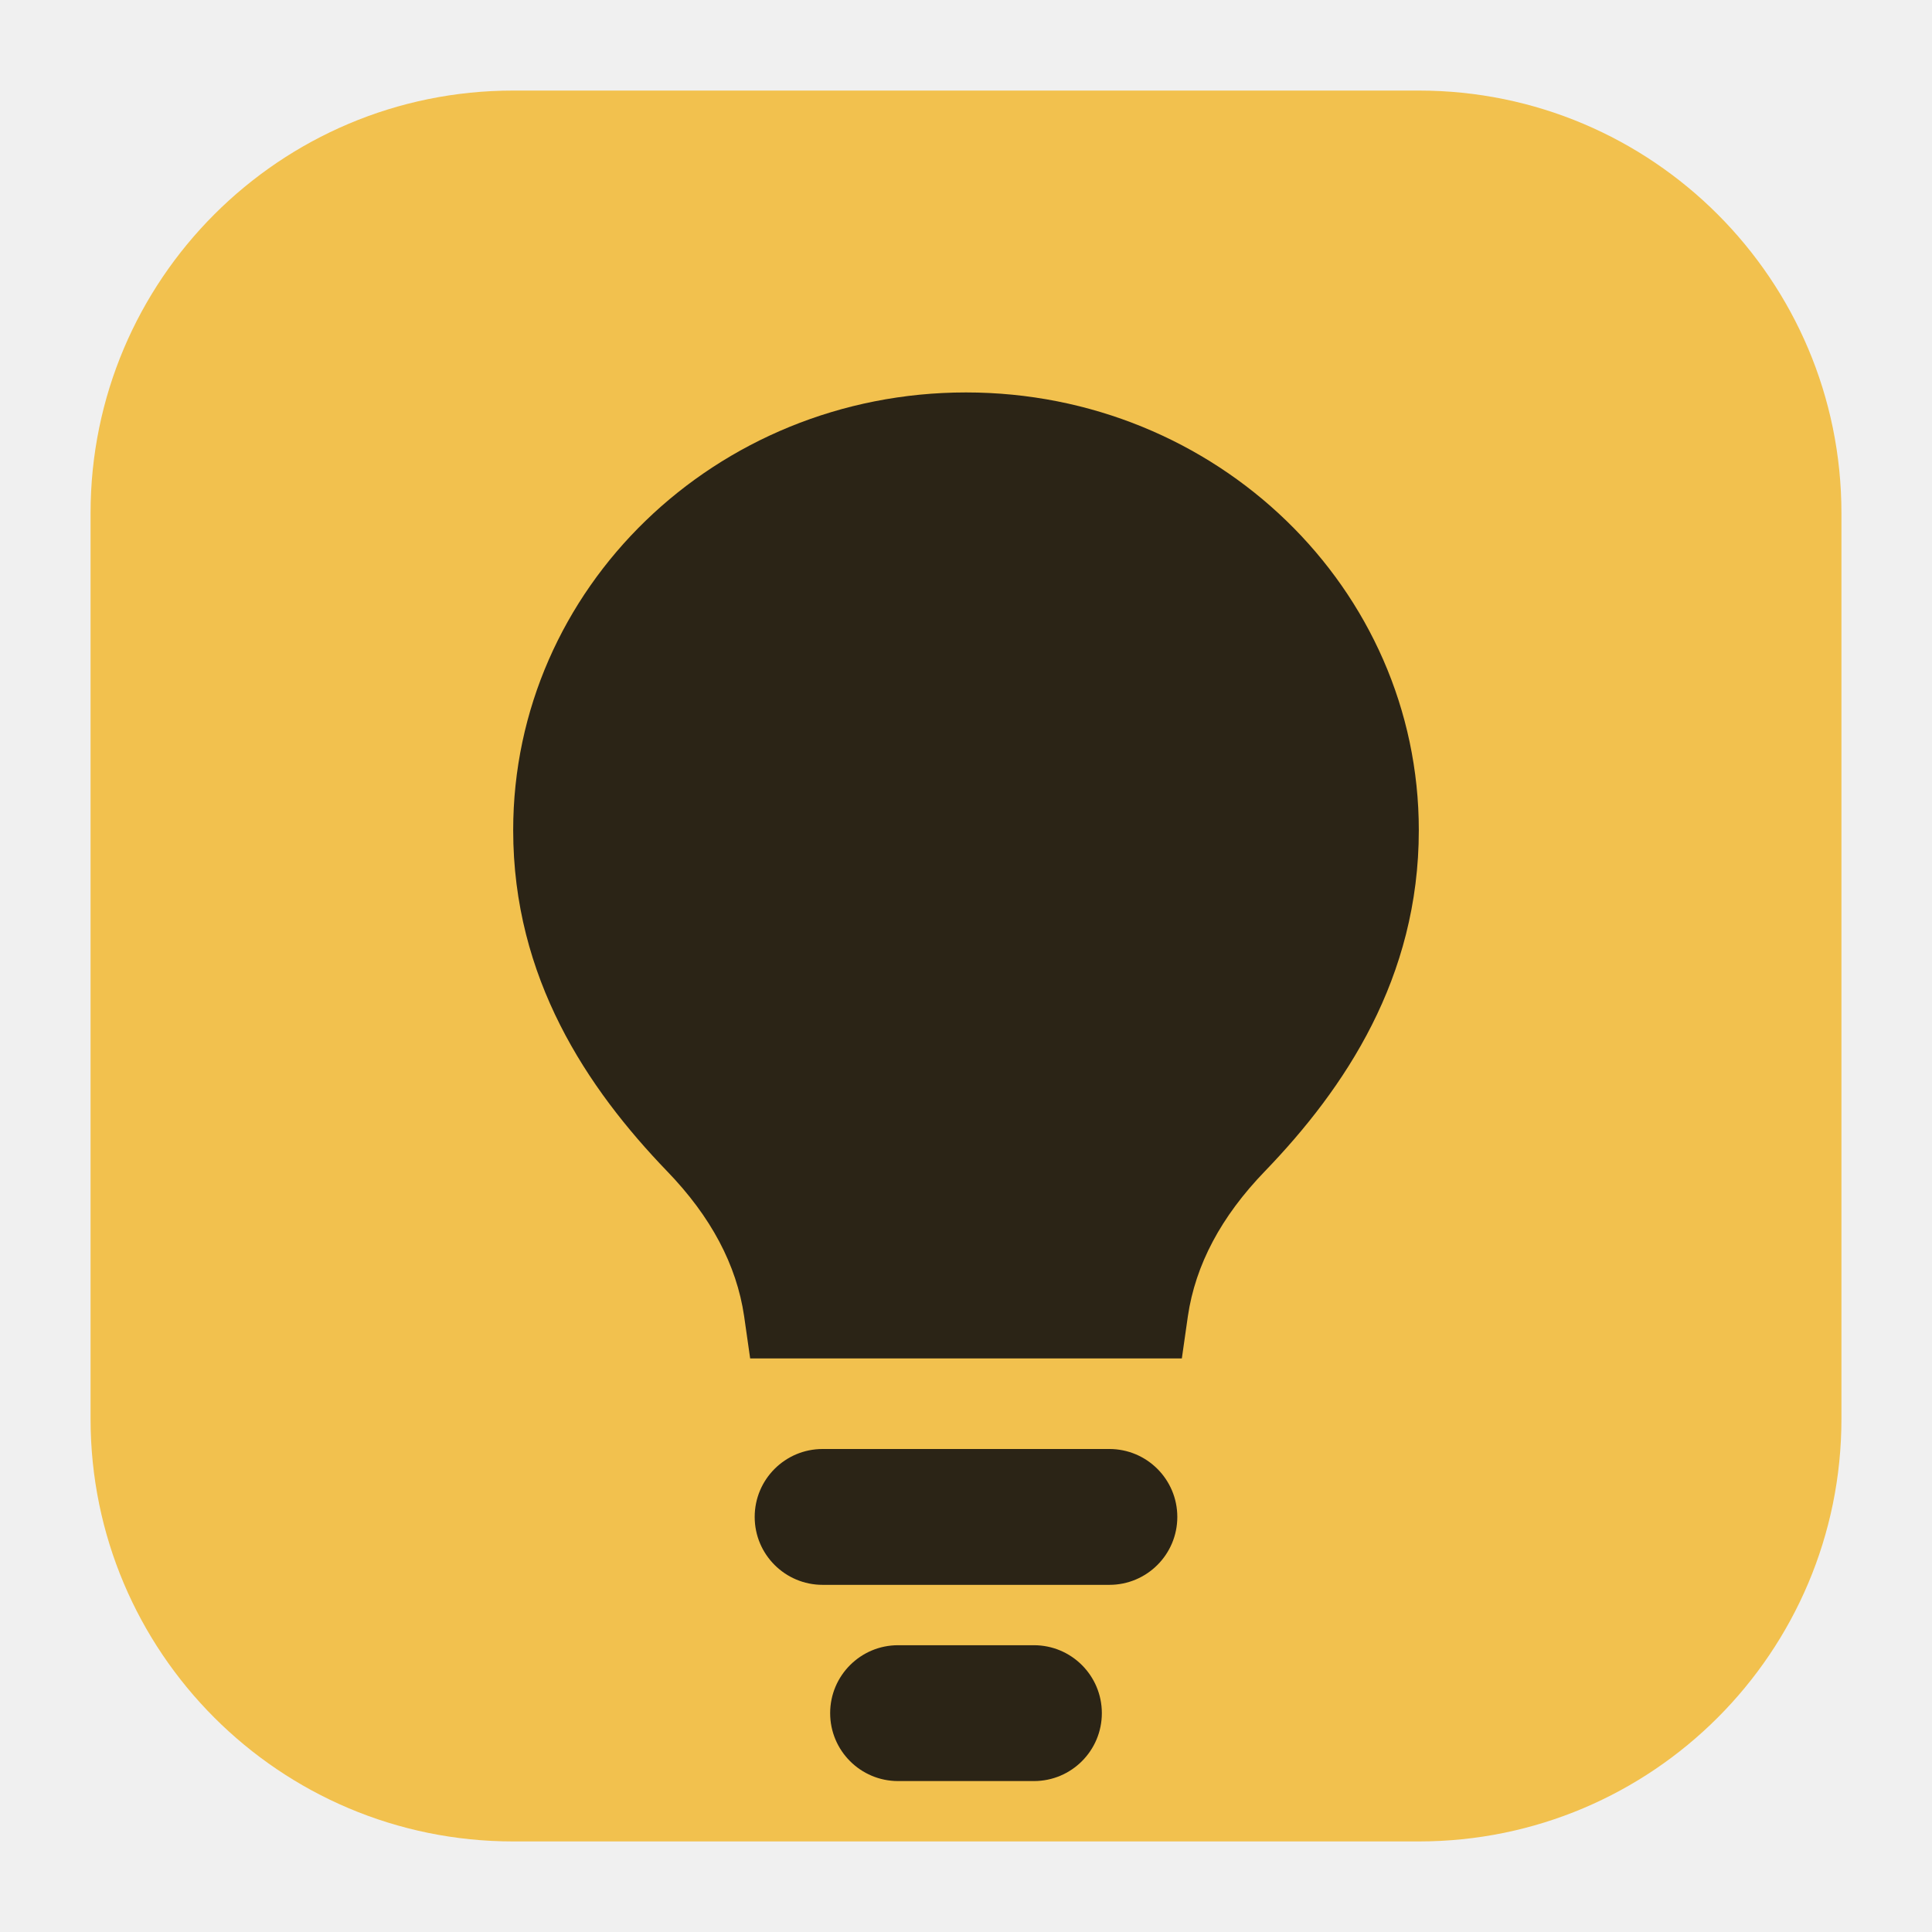
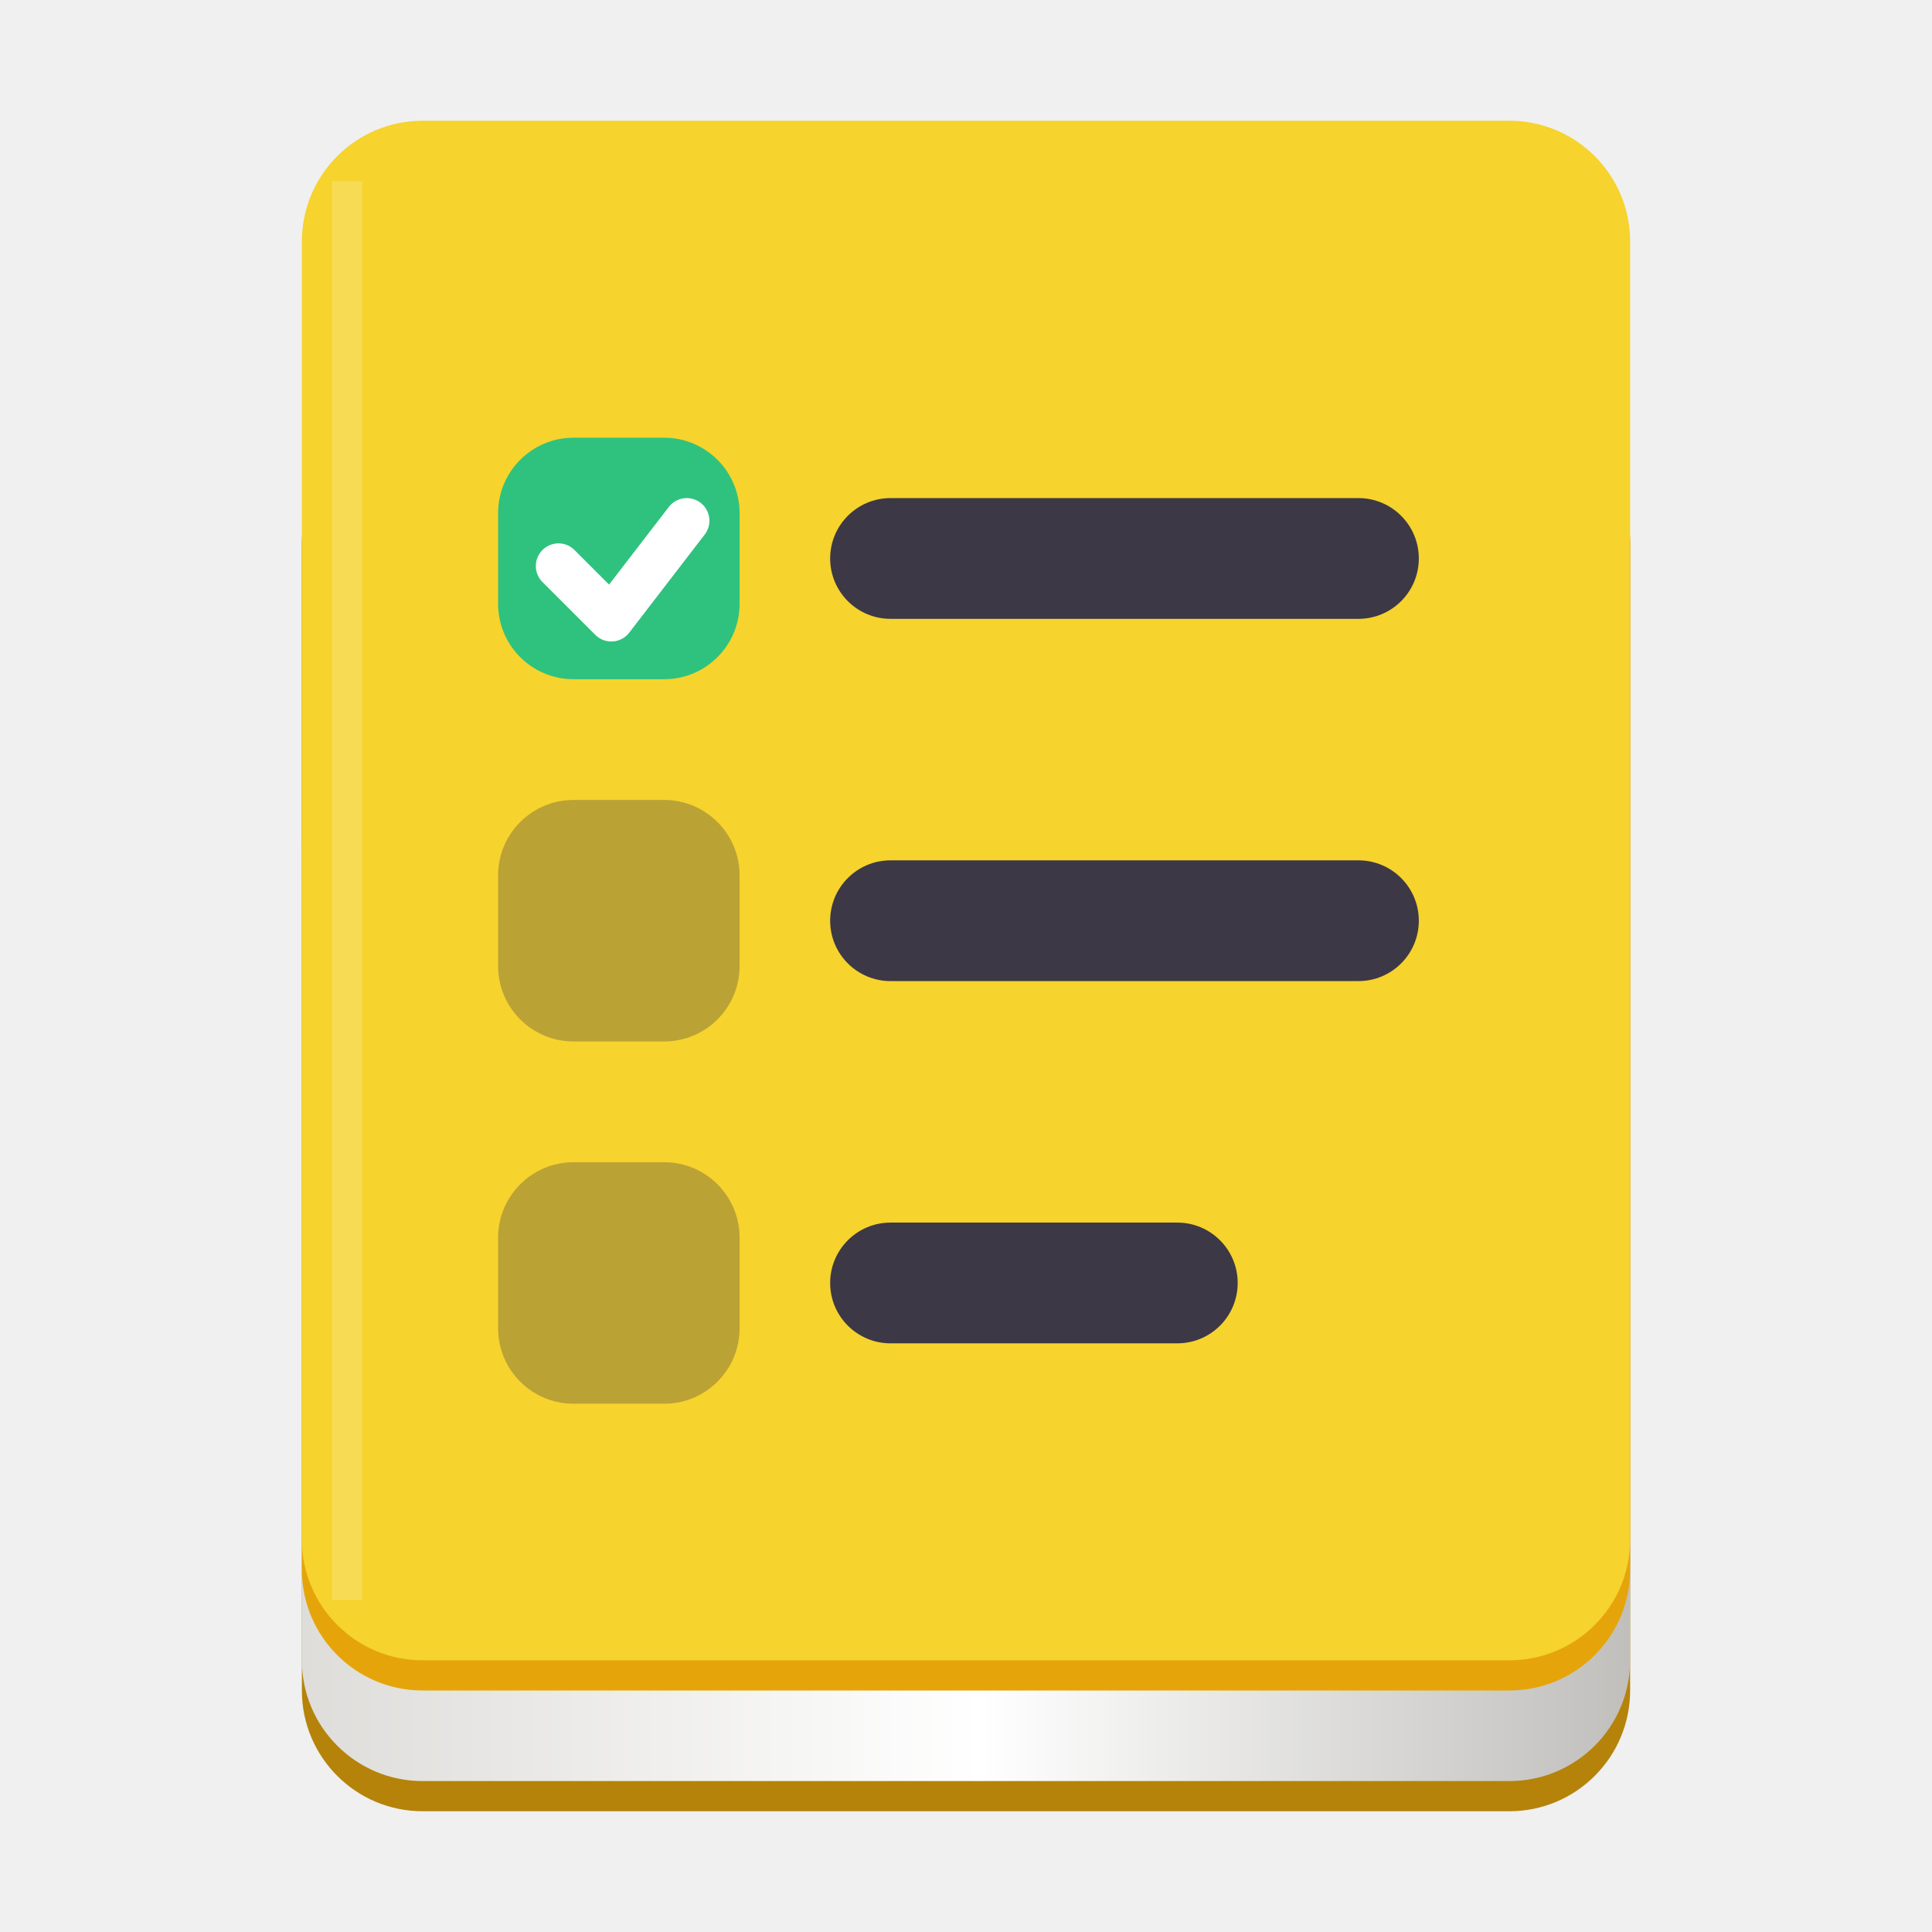
<svg xmlns="http://www.w3.org/2000/svg" width="128" height="128" viewBox="0 0 128 128">
-   <rect x="6" y="6" width="116" height="116" rx="28" fill="#f2c14e" />
-   <g fill="#2b2416">
-     <path d="M64 26c-16.6 0-30 13-30 29 0 9.8 4.9 17.1 10.2 22.6 2.9 3 4.6 6.2 5.1 9.6l.4 2.8h28.6l.4-2.8c.5-3.4 2.2-6.6 5.1-9.6C89.1 72.1 94 64.8 94 55c0-16-13.4-29-30-29z" />
-     <rect x="50" y="96" width="28" height="9" rx="4.5" />
-     <rect x="55" y="109" width="18" height="9" rx="4.5" />
+   <linearGradient id="pages" gradientUnits="userSpaceOnUse" x1="20" x2="108" y1="0" y2="0">
+     <stop offset="0" stop-color="#deddda" />
+     <stop offset="0.511" stop-color="#ffffff" />
+     <stop offset="1" stop-color="#c0bfbc" />
+   </linearGradient>
+   <rect x="20" y="28" width="88" height="92" rx="8" fill="#b5830a" />
+   <rect x="20" y="48" width="88" height="70" rx="8" fill="url(#pages)" />
+   <rect x="20" y="28" width="88" height="84" rx="8" fill="#e5a50a" />
+   <rect x="20" y="8" width="88" height="102" rx="8" fill="#f6d32d" />
+   <rect x="22" y="12" width="2" height="94" fill="#ffffff" opacity="0.187" />
+   <rect x="33" y="29" width="16" height="16" rx="5" fill="#2ec27e" />
+   <path d="M37 37.5 L40.5 41 L45.5 34.5" fill="none" stroke="#ffffff" stroke-width="3" stroke-linecap="round" stroke-linejoin="round" />
+   <g fill="#3d3846">
+     <rect x="55" y="33" width="39" height="8" rx="4" />
+     <rect x="33" y="53" width="16" height="16" rx="5" opacity="0.32" />
+     <rect x="55" y="57" width="39" height="8" rx="4" />
+     <rect x="33" y="77" width="16" height="16" rx="5" opacity="0.32" />
+     <rect x="55" y="81" width="27" height="8" rx="4" />
  </g>
</svg>
